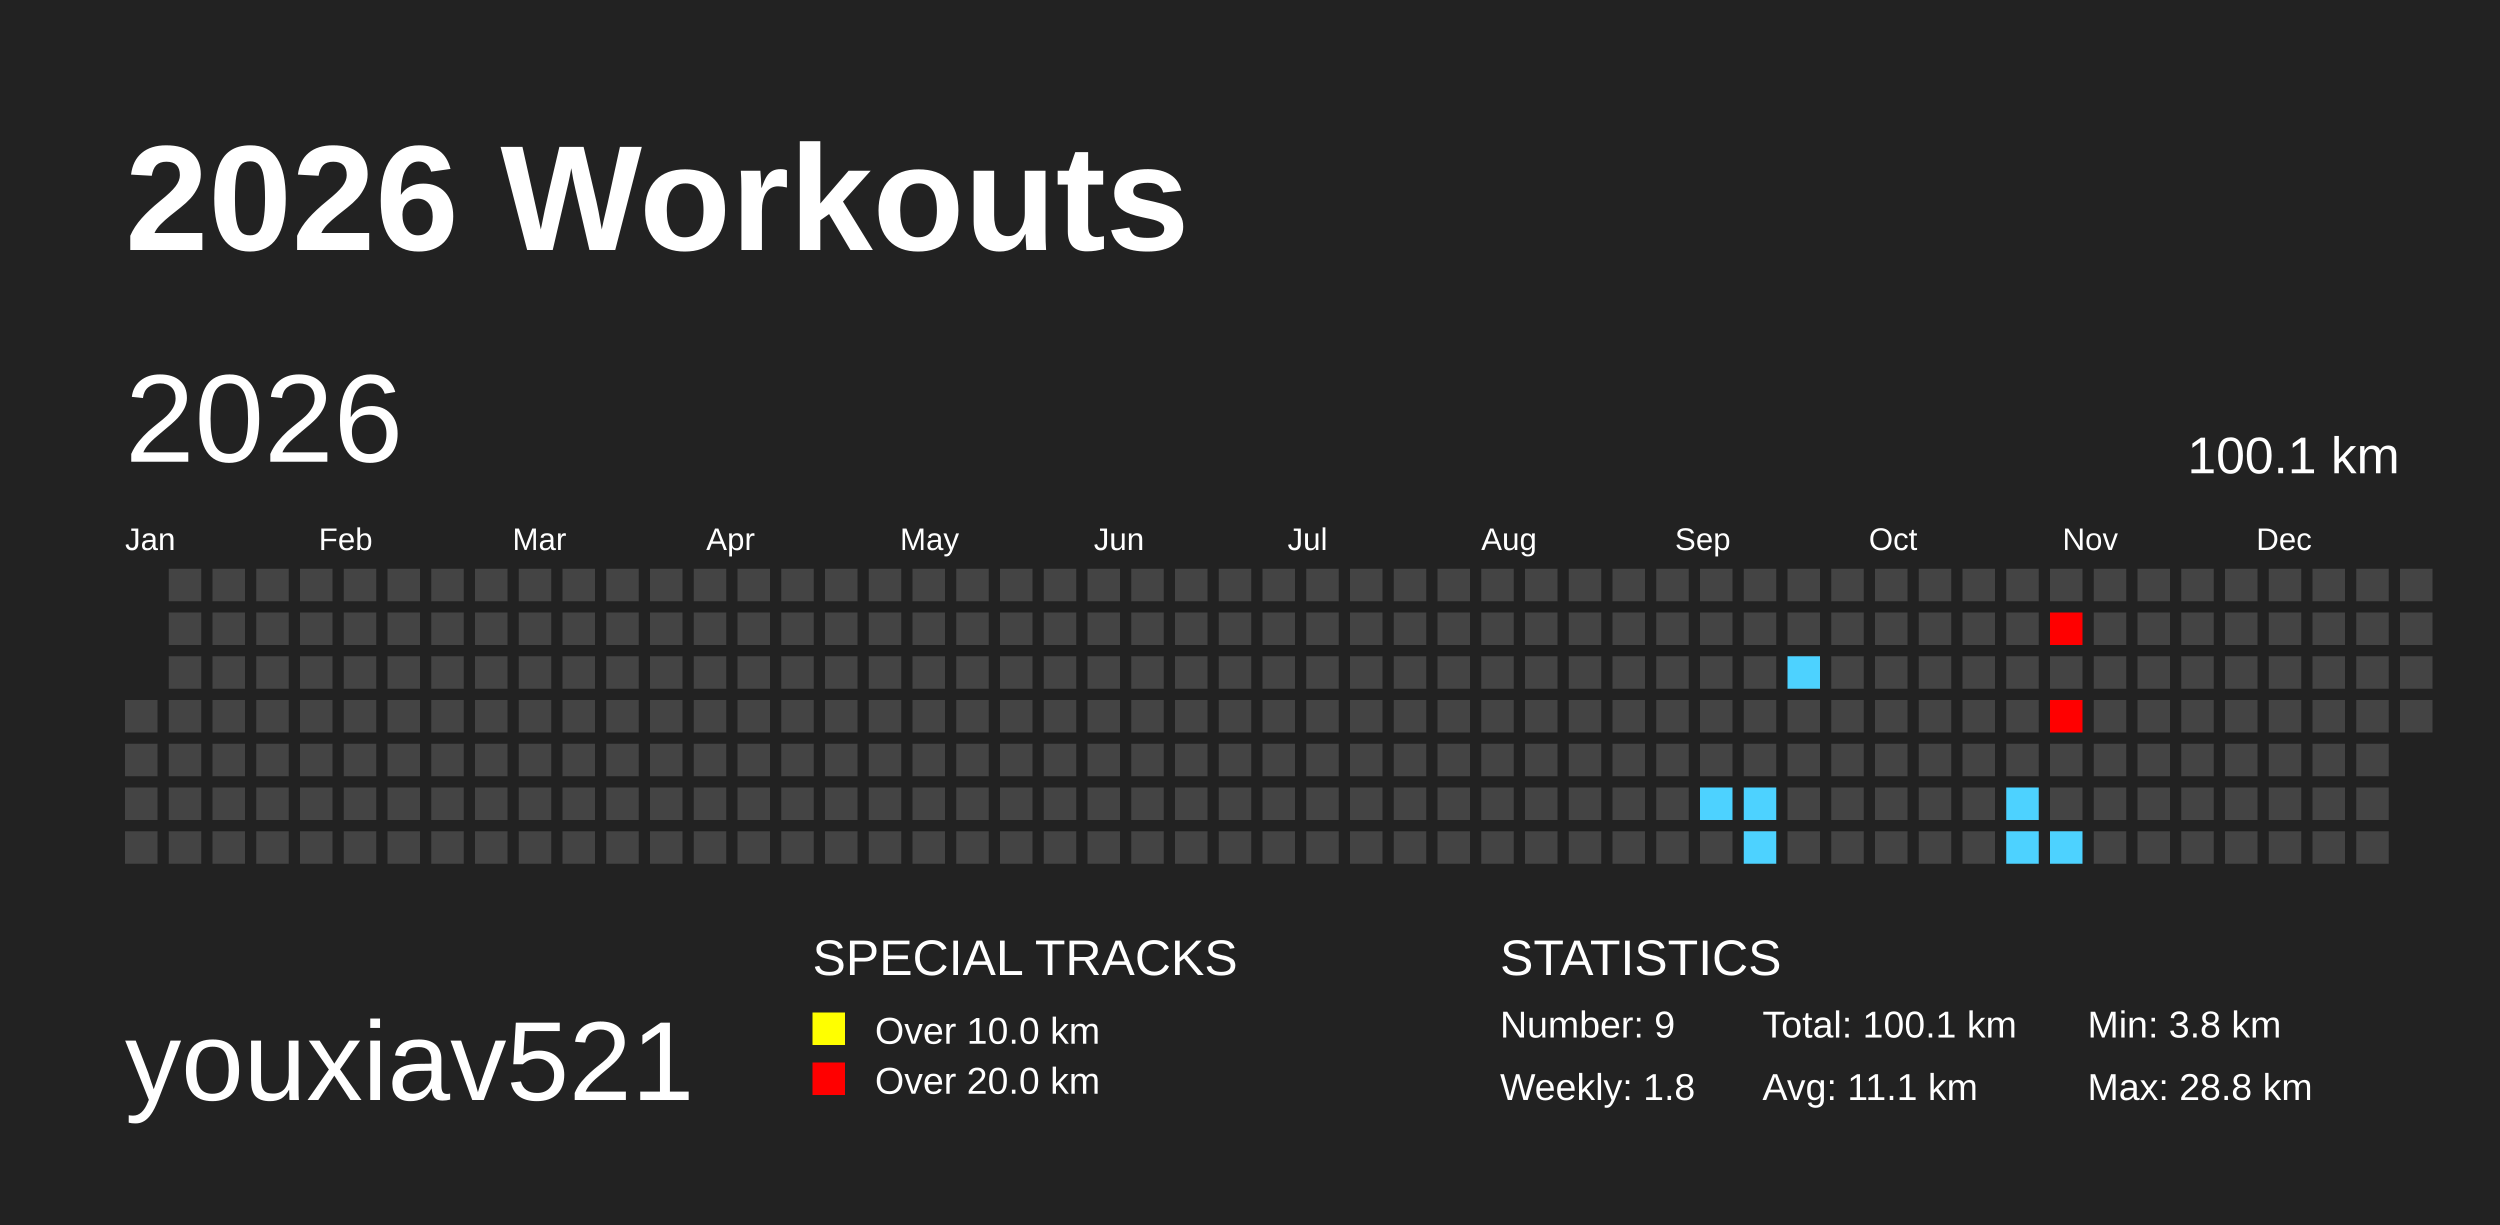
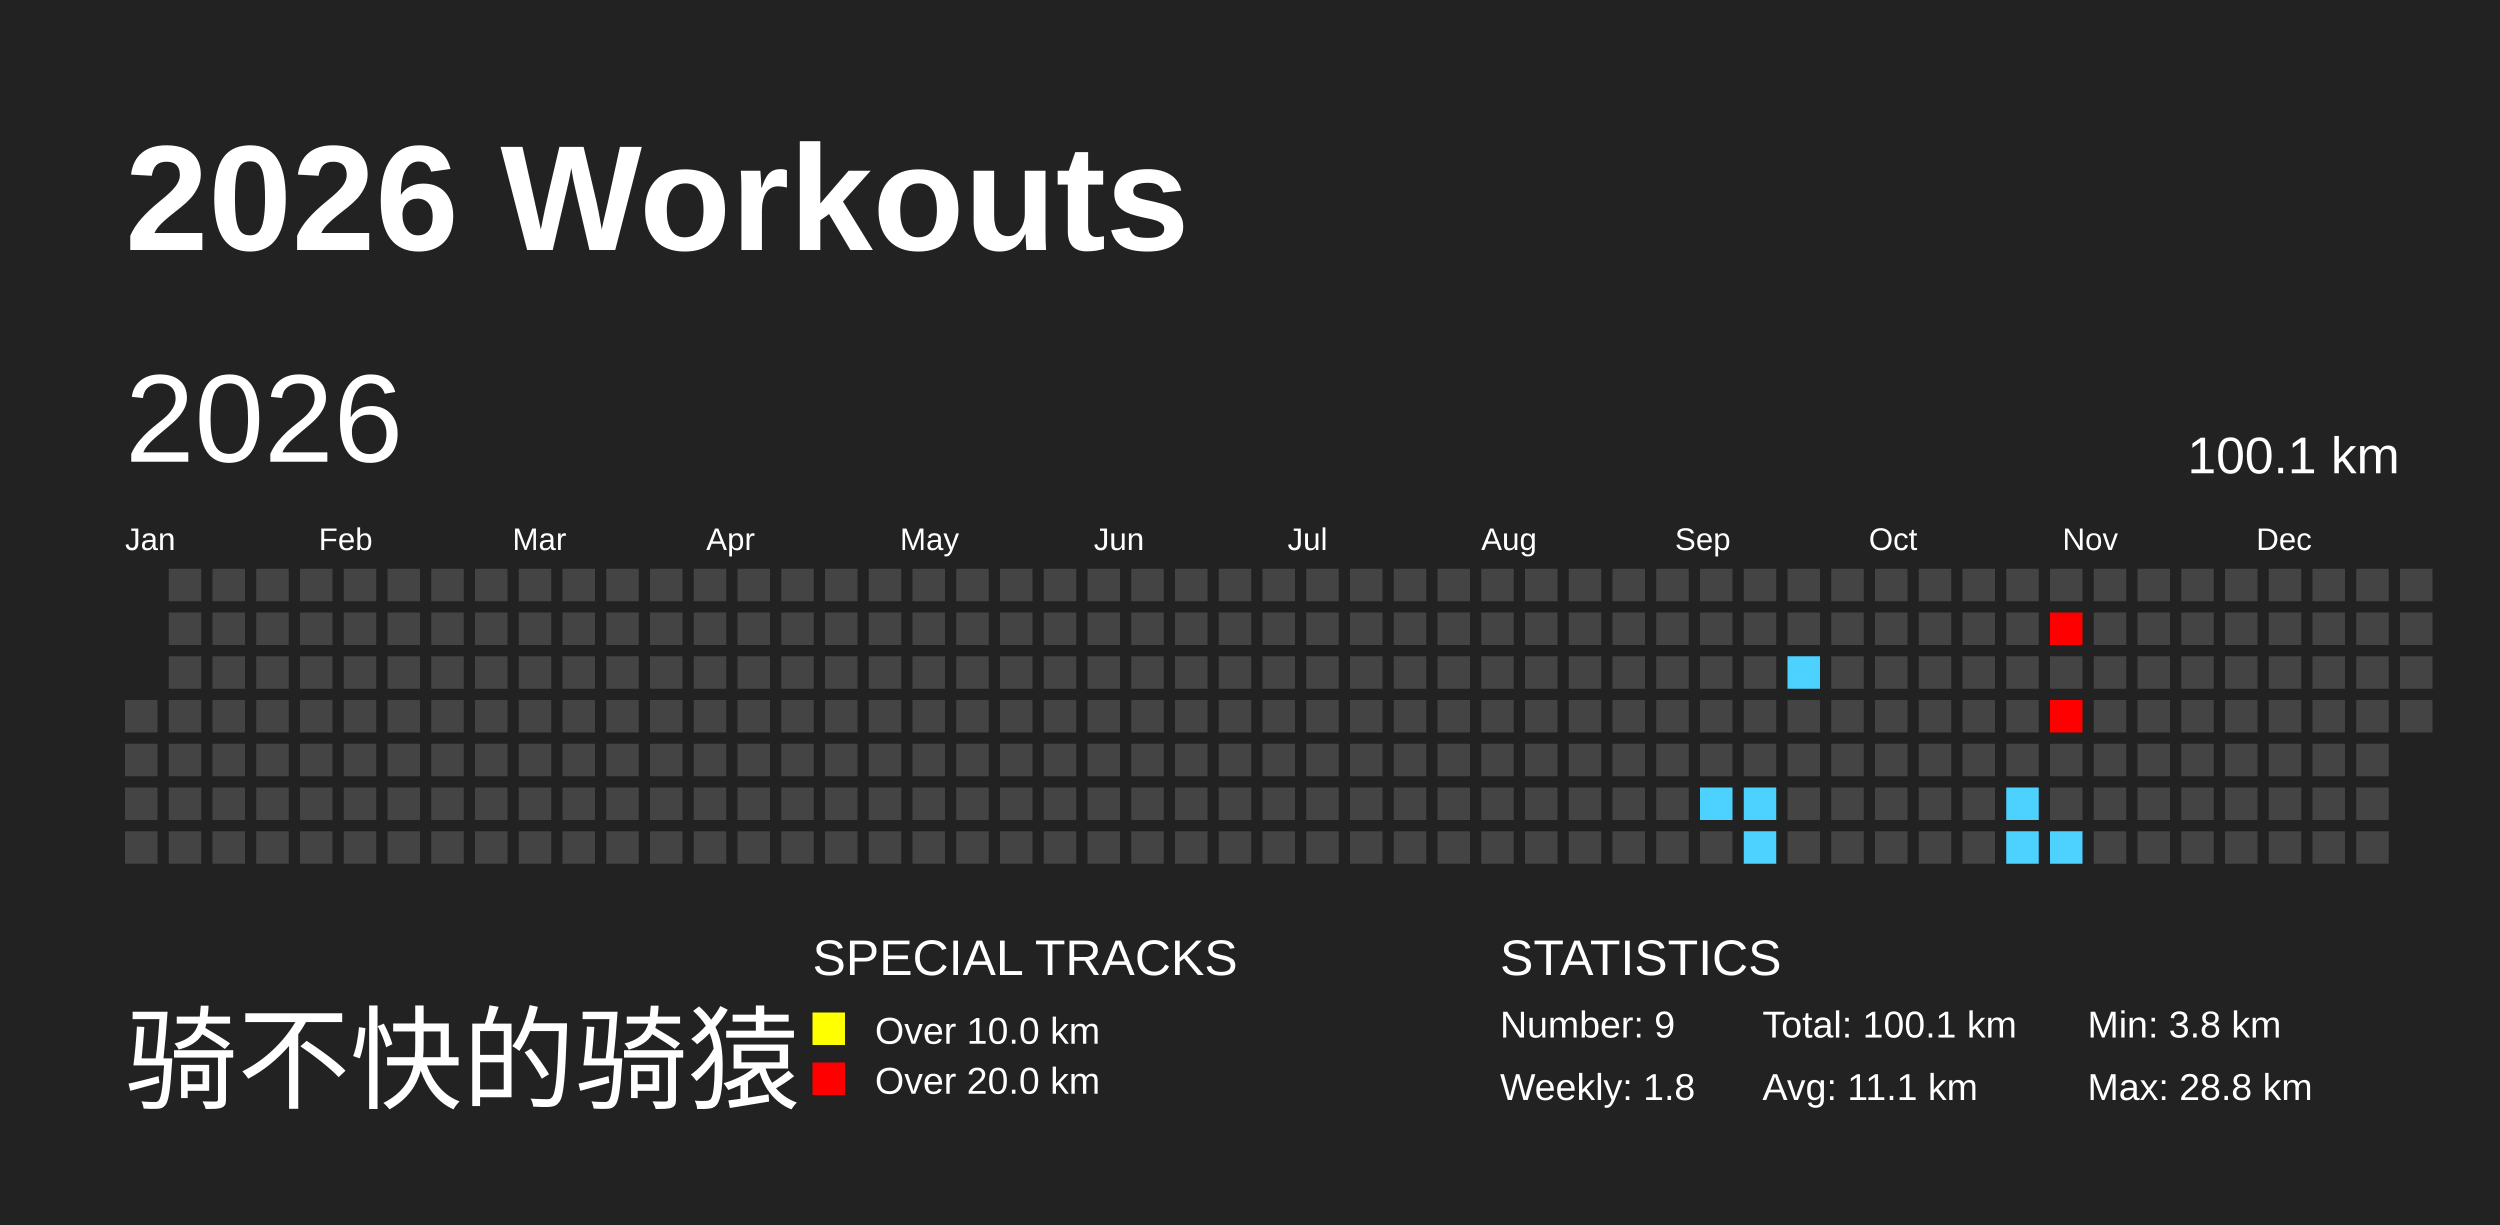
<svg xmlns="http://www.w3.org/2000/svg" baseProfile="full" height="98mm" version="1.1" viewBox="0,0,200,98" width="200mm">
  <defs>
    <pattern height="2" id="indoor-stripe" patternUnits="userSpaceOnUse" width="2">
      <line stroke="white" stroke-opacity="0.45" stroke-width="0.5" x1="0" x2="2" y1="2" y2="0" />
    </pattern>
  </defs>
  <rect fill="#222222" height="98" width="200" x="0" y="0" />
  <text fill="#FFFFFF" style="font-size:12px; font-family:Arial; font-weight:bold;" x="10" y="20">2026 Workouts</text>
-   <text fill="#FFFFFF" style="font-size:9px; font-family:Arial" x="10" y="88">youxiav521</text>
+   <text fill="#FFFFFF" style="font-size:9px; font-family:Arial" x="10" y="88">骑不快的骑猿</text>
  <text fill="#FFFFFF" style="font-size:4px; font-family:Arial" x="65" y="78">SPECIAL TRACKS</text>
  <rect fill="yellow" height="2.6" width="2.6" x="65" y="81" />
  <text fill="#FFFFFF" style="font-size:3px; font-family:Arial" x="70" y="83.5">Over 10.0 km</text>
  <rect fill="red" height="2.6" width="2.6" x="65" y="85" />
  <text fill="#FFFFFF" style="font-size:3px; font-family:Arial" x="70" y="87.5">Over 20.0 km</text>
  <text fill="#FFFFFF" style="font-size:4px; font-family:Arial" x="120" y="78">STATISTICS</text>
  <text fill="#FFFFFF" style="font-size:3px; font-family:Arial" x="120" y="83">Number: 9</text>
  <text fill="#FFFFFF" style="font-size:3px; font-family:Arial" x="120" y="88">Weekly: 1.8</text>
  <text fill="#FFFFFF" style="font-size:3px; font-family:Arial" x="141" y="83">Total: 100.1 km</text>
  <text fill="#FFFFFF" style="font-size:3px; font-family:Arial" x="141" y="88">Avg: 11.1 km</text>
  <text fill="#FFFFFF" style="font-size:3px; font-family:Arial" x="167" y="83">Min: 3.8 km</text>
  <text fill="#FFFFFF" style="font-size:3px; font-family:Arial" x="167" y="88">Max: 28.8 km</text>
  <text dominant-baseline="hanging" fill="#FFFFFF" style="font-size:10.0px; font-family:Arial;" x="10" y="30">2026</text>
  <text dominant-baseline="hanging" fill="#FFFFFF" style="font-size:4.125px; font-family:Arial;" x="175" y="35">100.1 km</text>
  <text fill="#FFFFFF" style="font-size:2.5px; font-family:Arial" x="10.0" y="44">Jan</text>
  <text fill="#FFFFFF" style="font-size:2.5px; font-family:Arial" x="25.5" y="44">Feb</text>
  <text fill="#FFFFFF" style="font-size:2.5px; font-family:Arial" x="41.0" y="44">Mar</text>
  <text fill="#FFFFFF" style="font-size:2.5px; font-family:Arial" x="56.5" y="44">Apr</text>
  <text fill="#FFFFFF" style="font-size:2.5px; font-family:Arial" x="72.0" y="44">May</text>
  <text fill="#FFFFFF" style="font-size:2.5px; font-family:Arial" x="87.5" y="44">Jun</text>
  <text fill="#FFFFFF" style="font-size:2.5px; font-family:Arial" x="103.0" y="44">Jul</text>
  <text fill="#FFFFFF" style="font-size:2.5px; font-family:Arial" x="118.5" y="44">Aug</text>
  <text fill="#FFFFFF" style="font-size:2.5px; font-family:Arial" x="134.0" y="44">Sep</text>
  <text fill="#FFFFFF" style="font-size:2.5px; font-family:Arial" x="149.5" y="44">Oct</text>
  <text fill="#FFFFFF" style="font-size:2.5px; font-family:Arial" x="165.0" y="44">Nov</text>
  <text fill="#FFFFFF" style="font-size:2.5px; font-family:Arial" x="180.5" y="44">Dec</text>
  <rect fill="#444444" height="2.6" width="2.6" x="10.0" y="56.0" />
  <rect fill="#444444" height="2.6" width="2.6" x="10.0" y="59.5" />
  <rect fill="#444444" height="2.6" width="2.6" x="10.0" y="63.0" />
  <rect fill="#444444" height="2.6" width="2.6" x="10.0" y="66.5" />
  <rect fill="#444444" height="2.6" width="2.6" x="13.5" y="45.5" />
  <rect fill="#444444" height="2.6" width="2.6" x="13.5" y="49.0" />
  <rect fill="#444444" height="2.6" width="2.6" x="13.5" y="52.5" />
  <rect fill="#444444" height="2.6" width="2.6" x="13.5" y="56.0" />
  <rect fill="#444444" height="2.6" width="2.6" x="13.5" y="59.5" />
  <rect fill="#444444" height="2.6" width="2.6" x="13.5" y="63.0" />
  <rect fill="#444444" height="2.6" width="2.6" x="13.5" y="66.5" />
  <rect fill="#444444" height="2.6" width="2.6" x="17.0" y="45.5" />
  <rect fill="#444444" height="2.6" width="2.6" x="17.0" y="49.0" />
  <rect fill="#444444" height="2.6" width="2.6" x="17.0" y="52.5" />
  <rect fill="#444444" height="2.6" width="2.6" x="17.0" y="56.0" />
  <rect fill="#444444" height="2.6" width="2.6" x="17.0" y="59.5" />
  <rect fill="#444444" height="2.6" width="2.6" x="17.0" y="63.0" />
  <rect fill="#444444" height="2.6" width="2.6" x="17.0" y="66.5" />
  <rect fill="#444444" height="2.6" width="2.6" x="20.5" y="45.5" />
  <rect fill="#444444" height="2.6" width="2.6" x="20.5" y="49.0" />
  <rect fill="#444444" height="2.6" width="2.6" x="20.5" y="52.5" />
  <rect fill="#444444" height="2.6" width="2.6" x="20.5" y="56.0" />
  <rect fill="#444444" height="2.6" width="2.6" x="20.5" y="59.5" />
  <rect fill="#444444" height="2.6" width="2.6" x="20.5" y="63.0" />
  <rect fill="#444444" height="2.6" width="2.6" x="20.5" y="66.5" />
  <rect fill="#444444" height="2.6" width="2.6" x="24.0" y="45.5" />
  <rect fill="#444444" height="2.6" width="2.6" x="24.0" y="49.0" />
  <rect fill="#444444" height="2.6" width="2.6" x="24.0" y="52.5" />
  <rect fill="#444444" height="2.6" width="2.6" x="24.0" y="56.0" />
  <rect fill="#444444" height="2.6" width="2.6" x="24.0" y="59.5" />
  <rect fill="#444444" height="2.6" width="2.6" x="24.0" y="63.0" />
  <rect fill="#444444" height="2.6" width="2.6" x="24.0" y="66.5" />
  <rect fill="#444444" height="2.6" width="2.6" x="27.5" y="45.5" />
  <rect fill="#444444" height="2.6" width="2.6" x="27.5" y="49.0" />
  <rect fill="#444444" height="2.6" width="2.6" x="27.5" y="52.5" />
  <rect fill="#444444" height="2.6" width="2.6" x="27.5" y="56.0" />
  <rect fill="#444444" height="2.6" width="2.6" x="27.5" y="59.5" />
  <rect fill="#444444" height="2.6" width="2.6" x="27.5" y="63.0" />
  <rect fill="#444444" height="2.6" width="2.6" x="27.5" y="66.5" />
  <rect fill="#444444" height="2.6" width="2.6" x="31.0" y="45.5" />
  <rect fill="#444444" height="2.6" width="2.6" x="31.0" y="49.0" />
  <rect fill="#444444" height="2.6" width="2.6" x="31.0" y="52.5" />
  <rect fill="#444444" height="2.6" width="2.6" x="31.0" y="56.0" />
  <rect fill="#444444" height="2.6" width="2.6" x="31.0" y="59.5" />
  <rect fill="#444444" height="2.6" width="2.6" x="31.0" y="63.0" />
  <rect fill="#444444" height="2.6" width="2.6" x="31.0" y="66.5" />
  <rect fill="#444444" height="2.6" width="2.6" x="34.5" y="45.5" />
  <rect fill="#444444" height="2.6" width="2.6" x="34.5" y="49.0" />
  <rect fill="#444444" height="2.6" width="2.6" x="34.5" y="52.5" />
  <rect fill="#444444" height="2.6" width="2.6" x="34.5" y="56.0" />
  <rect fill="#444444" height="2.6" width="2.6" x="34.5" y="59.5" />
  <rect fill="#444444" height="2.6" width="2.6" x="34.5" y="63.0" />
  <rect fill="#444444" height="2.6" width="2.6" x="34.5" y="66.5" />
  <rect fill="#444444" height="2.6" width="2.6" x="38.0" y="45.5" />
  <rect fill="#444444" height="2.6" width="2.6" x="38.0" y="49.0" />
  <rect fill="#444444" height="2.6" width="2.6" x="38.0" y="52.5" />
  <rect fill="#444444" height="2.6" width="2.6" x="38.0" y="56.0" />
  <rect fill="#444444" height="2.6" width="2.6" x="38.0" y="59.5" />
  <rect fill="#444444" height="2.6" width="2.6" x="38.0" y="63.0" />
  <rect fill="#444444" height="2.6" width="2.6" x="38.0" y="66.5" />
  <rect fill="#444444" height="2.6" width="2.6" x="41.5" y="45.5" />
  <rect fill="#444444" height="2.6" width="2.6" x="41.5" y="49.0" />
  <rect fill="#444444" height="2.6" width="2.6" x="41.5" y="52.5" />
  <rect fill="#444444" height="2.6" width="2.6" x="41.5" y="56.0" />
  <rect fill="#444444" height="2.6" width="2.6" x="41.5" y="59.5" />
  <rect fill="#444444" height="2.6" width="2.6" x="41.5" y="63.0" />
  <rect fill="#444444" height="2.6" width="2.6" x="41.5" y="66.5" />
  <rect fill="#444444" height="2.6" width="2.6" x="45.0" y="45.5" />
  <rect fill="#444444" height="2.6" width="2.6" x="45.0" y="49.0" />
  <rect fill="#444444" height="2.6" width="2.6" x="45.0" y="52.5" />
  <rect fill="#444444" height="2.6" width="2.6" x="45.0" y="56.0" />
  <rect fill="#444444" height="2.6" width="2.6" x="45.0" y="59.5" />
  <rect fill="#444444" height="2.6" width="2.6" x="45.0" y="63.0" />
  <rect fill="#444444" height="2.6" width="2.6" x="45.0" y="66.5" />
  <rect fill="#444444" height="2.6" width="2.6" x="48.5" y="45.5" />
  <rect fill="#444444" height="2.6" width="2.6" x="48.5" y="49.0" />
  <rect fill="#444444" height="2.6" width="2.6" x="48.5" y="52.5" />
  <rect fill="#444444" height="2.6" width="2.6" x="48.5" y="56.0" />
  <rect fill="#444444" height="2.6" width="2.6" x="48.5" y="59.5" />
  <rect fill="#444444" height="2.6" width="2.6" x="48.5" y="63.0" />
  <rect fill="#444444" height="2.6" width="2.6" x="48.5" y="66.5" />
  <rect fill="#444444" height="2.6" width="2.6" x="52.0" y="45.5" />
  <rect fill="#444444" height="2.6" width="2.6" x="52.0" y="49.0" />
  <rect fill="#444444" height="2.6" width="2.6" x="52.0" y="52.5" />
  <rect fill="#444444" height="2.6" width="2.6" x="52.0" y="56.0" />
  <rect fill="#444444" height="2.6" width="2.6" x="52.0" y="59.5" />
  <rect fill="#444444" height="2.6" width="2.6" x="52.0" y="63.0" />
  <rect fill="#444444" height="2.6" width="2.6" x="52.0" y="66.5" />
  <rect fill="#444444" height="2.6" width="2.6" x="55.5" y="45.5" />
  <rect fill="#444444" height="2.6" width="2.6" x="55.5" y="49.0" />
  <rect fill="#444444" height="2.6" width="2.6" x="55.5" y="52.5" />
  <rect fill="#444444" height="2.6" width="2.6" x="55.5" y="56.0" />
  <rect fill="#444444" height="2.6" width="2.6" x="55.5" y="59.5" />
  <rect fill="#444444" height="2.6" width="2.6" x="55.5" y="63.0" />
  <rect fill="#444444" height="2.6" width="2.6" x="55.5" y="66.5" />
  <rect fill="#444444" height="2.6" width="2.6" x="59.0" y="45.5" />
  <rect fill="#444444" height="2.6" width="2.6" x="59.0" y="49.0" />
  <rect fill="#444444" height="2.6" width="2.6" x="59.0" y="52.5" />
  <rect fill="#444444" height="2.6" width="2.6" x="59.0" y="56.0" />
  <rect fill="#444444" height="2.6" width="2.6" x="59.0" y="59.5" />
  <rect fill="#444444" height="2.6" width="2.6" x="59.0" y="63.0" />
  <rect fill="#444444" height="2.6" width="2.6" x="59.0" y="66.5" />
  <rect fill="#444444" height="2.6" width="2.6" x="62.5" y="45.5" />
  <rect fill="#444444" height="2.6" width="2.6" x="62.5" y="49.0" />
  <rect fill="#444444" height="2.6" width="2.6" x="62.5" y="52.5" />
  <rect fill="#444444" height="2.6" width="2.6" x="62.5" y="56.0" />
  <rect fill="#444444" height="2.6" width="2.6" x="62.5" y="59.5" />
  <rect fill="#444444" height="2.6" width="2.6" x="62.5" y="63.0" />
  <rect fill="#444444" height="2.6" width="2.6" x="62.5" y="66.5" />
  <rect fill="#444444" height="2.6" width="2.6" x="66.0" y="45.5" />
  <rect fill="#444444" height="2.6" width="2.6" x="66.0" y="49.0" />
  <rect fill="#444444" height="2.6" width="2.6" x="66.0" y="52.5" />
  <rect fill="#444444" height="2.6" width="2.6" x="66.0" y="56.0" />
  <rect fill="#444444" height="2.6" width="2.6" x="66.0" y="59.5" />
  <rect fill="#444444" height="2.6" width="2.6" x="66.0" y="63.0" />
  <rect fill="#444444" height="2.6" width="2.6" x="66.0" y="66.5" />
  <rect fill="#444444" height="2.6" width="2.6" x="69.5" y="45.5" />
  <rect fill="#444444" height="2.6" width="2.6" x="69.5" y="49.0" />
  <rect fill="#444444" height="2.6" width="2.6" x="69.5" y="52.5" />
  <rect fill="#444444" height="2.6" width="2.6" x="69.5" y="56.0" />
  <rect fill="#444444" height="2.6" width="2.6" x="69.5" y="59.5" />
  <rect fill="#444444" height="2.6" width="2.6" x="69.5" y="63.0" />
  <rect fill="#444444" height="2.6" width="2.6" x="69.5" y="66.5" />
  <rect fill="#444444" height="2.6" width="2.6" x="73.0" y="45.5" />
  <rect fill="#444444" height="2.6" width="2.6" x="73.0" y="49.0" />
  <rect fill="#444444" height="2.6" width="2.6" x="73.0" y="52.5" />
  <rect fill="#444444" height="2.6" width="2.6" x="73.0" y="56.0" />
  <rect fill="#444444" height="2.6" width="2.6" x="73.0" y="59.5" />
  <rect fill="#444444" height="2.6" width="2.6" x="73.0" y="63.0" />
  <rect fill="#444444" height="2.6" width="2.6" x="73.0" y="66.5" />
  <rect fill="#444444" height="2.6" width="2.6" x="76.5" y="45.5" />
  <rect fill="#444444" height="2.6" width="2.6" x="76.5" y="49.0" />
  <rect fill="#444444" height="2.6" width="2.6" x="76.5" y="52.5" />
  <rect fill="#444444" height="2.6" width="2.6" x="76.5" y="56.0" />
  <rect fill="#444444" height="2.6" width="2.6" x="76.5" y="59.5" />
  <rect fill="#444444" height="2.6" width="2.6" x="76.5" y="63.0" />
  <rect fill="#444444" height="2.6" width="2.6" x="76.5" y="66.5" />
  <rect fill="#444444" height="2.6" width="2.6" x="80.0" y="45.5" />
  <rect fill="#444444" height="2.6" width="2.6" x="80.0" y="49.0" />
  <rect fill="#444444" height="2.6" width="2.6" x="80.0" y="52.5" />
  <rect fill="#444444" height="2.6" width="2.6" x="80.0" y="56.0" />
  <rect fill="#444444" height="2.6" width="2.6" x="80.0" y="59.5" />
  <rect fill="#444444" height="2.6" width="2.6" x="80.0" y="63.0" />
  <rect fill="#444444" height="2.6" width="2.6" x="80.0" y="66.5" />
  <rect fill="#444444" height="2.6" width="2.6" x="83.5" y="45.5" />
  <rect fill="#444444" height="2.6" width="2.6" x="83.5" y="49.0" />
  <rect fill="#444444" height="2.6" width="2.6" x="83.5" y="52.5" />
  <rect fill="#444444" height="2.6" width="2.6" x="83.5" y="56.0" />
  <rect fill="#444444" height="2.6" width="2.6" x="83.5" y="59.5" />
  <rect fill="#444444" height="2.6" width="2.6" x="83.5" y="63.0" />
  <rect fill="#444444" height="2.6" width="2.6" x="83.5" y="66.5" />
  <rect fill="#444444" height="2.6" width="2.6" x="87.0" y="45.5" />
  <rect fill="#444444" height="2.6" width="2.6" x="87.0" y="49.0" />
  <rect fill="#444444" height="2.6" width="2.6" x="87.0" y="52.5" />
  <rect fill="#444444" height="2.6" width="2.6" x="87.0" y="56.0" />
  <rect fill="#444444" height="2.6" width="2.6" x="87.0" y="59.5" />
  <rect fill="#444444" height="2.6" width="2.6" x="87.0" y="63.0" />
  <rect fill="#444444" height="2.6" width="2.6" x="87.0" y="66.5" />
  <rect fill="#444444" height="2.6" width="2.6" x="90.5" y="45.5" />
  <rect fill="#444444" height="2.6" width="2.6" x="90.5" y="49.0" />
  <rect fill="#444444" height="2.6" width="2.6" x="90.5" y="52.5" />
  <rect fill="#444444" height="2.6" width="2.6" x="90.5" y="56.0" />
  <rect fill="#444444" height="2.6" width="2.6" x="90.5" y="59.5" />
  <rect fill="#444444" height="2.6" width="2.6" x="90.5" y="63.0" />
  <rect fill="#444444" height="2.6" width="2.6" x="90.5" y="66.5" />
  <rect fill="#444444" height="2.6" width="2.6" x="94.0" y="45.5" />
  <rect fill="#444444" height="2.6" width="2.6" x="94.0" y="49.0" />
  <rect fill="#444444" height="2.6" width="2.6" x="94.0" y="52.5" />
  <rect fill="#444444" height="2.6" width="2.6" x="94.0" y="56.0" />
  <rect fill="#444444" height="2.6" width="2.6" x="94.0" y="59.5" />
  <rect fill="#444444" height="2.6" width="2.6" x="94.0" y="63.0" />
  <rect fill="#444444" height="2.6" width="2.6" x="94.0" y="66.5" />
  <rect fill="#444444" height="2.6" width="2.6" x="97.5" y="45.5" />
  <rect fill="#444444" height="2.6" width="2.6" x="97.5" y="49.0" />
  <rect fill="#444444" height="2.6" width="2.6" x="97.5" y="52.5" />
  <rect fill="#444444" height="2.6" width="2.6" x="97.5" y="56.0" />
  <rect fill="#444444" height="2.6" width="2.6" x="97.5" y="59.5" />
  <rect fill="#444444" height="2.6" width="2.6" x="97.5" y="63.0" />
  <rect fill="#444444" height="2.6" width="2.6" x="97.5" y="66.5" />
  <rect fill="#444444" height="2.6" width="2.6" x="101.0" y="45.5" />
  <rect fill="#444444" height="2.6" width="2.6" x="101.0" y="49.0" />
  <rect fill="#444444" height="2.6" width="2.6" x="101.0" y="52.5" />
  <rect fill="#444444" height="2.6" width="2.6" x="101.0" y="56.0" />
  <rect fill="#444444" height="2.6" width="2.6" x="101.0" y="59.5" />
  <rect fill="#444444" height="2.6" width="2.6" x="101.0" y="63.0" />
  <rect fill="#444444" height="2.6" width="2.6" x="101.0" y="66.5" />
  <rect fill="#444444" height="2.6" width="2.6" x="104.5" y="45.5" />
  <rect fill="#444444" height="2.6" width="2.6" x="104.5" y="49.0" />
  <rect fill="#444444" height="2.6" width="2.6" x="104.5" y="52.5" />
  <rect fill="#444444" height="2.6" width="2.6" x="104.5" y="56.0" />
  <rect fill="#444444" height="2.6" width="2.6" x="104.5" y="59.5" />
  <rect fill="#444444" height="2.6" width="2.6" x="104.5" y="63.0" />
  <rect fill="#444444" height="2.6" width="2.6" x="104.5" y="66.5" />
  <rect fill="#444444" height="2.6" width="2.6" x="108.0" y="45.5" />
  <rect fill="#444444" height="2.6" width="2.6" x="108.0" y="49.0" />
  <rect fill="#444444" height="2.6" width="2.6" x="108.0" y="52.5" />
  <rect fill="#444444" height="2.6" width="2.6" x="108.0" y="56.0" />
  <rect fill="#444444" height="2.6" width="2.6" x="108.0" y="59.5" />
  <rect fill="#444444" height="2.6" width="2.6" x="108.0" y="63.0" />
  <rect fill="#444444" height="2.6" width="2.6" x="108.0" y="66.5" />
  <rect fill="#444444" height="2.6" width="2.6" x="111.5" y="45.5" />
  <rect fill="#444444" height="2.6" width="2.6" x="111.5" y="49.0" />
  <rect fill="#444444" height="2.6" width="2.6" x="111.5" y="52.5" />
  <rect fill="#444444" height="2.6" width="2.6" x="111.5" y="56.0" />
  <rect fill="#444444" height="2.6" width="2.6" x="111.5" y="59.5" />
  <rect fill="#444444" height="2.6" width="2.6" x="111.5" y="63.0" />
  <rect fill="#444444" height="2.6" width="2.6" x="111.5" y="66.5" />
  <rect fill="#444444" height="2.6" width="2.6" x="115.0" y="45.5" />
  <rect fill="#444444" height="2.6" width="2.6" x="115.0" y="49.0" />
  <rect fill="#444444" height="2.6" width="2.6" x="115.0" y="52.5" />
  <rect fill="#444444" height="2.6" width="2.6" x="115.0" y="56.0" />
  <rect fill="#444444" height="2.6" width="2.6" x="115.0" y="59.5" />
  <rect fill="#444444" height="2.6" width="2.6" x="115.0" y="63.0" />
  <rect fill="#444444" height="2.6" width="2.6" x="115.0" y="66.5" />
  <rect fill="#444444" height="2.6" width="2.6" x="118.5" y="45.5" />
  <rect fill="#444444" height="2.6" width="2.6" x="118.5" y="49.0" />
  <rect fill="#444444" height="2.6" width="2.6" x="118.5" y="52.5" />
  <rect fill="#444444" height="2.6" width="2.6" x="118.5" y="56.0" />
  <rect fill="#444444" height="2.6" width="2.6" x="118.5" y="59.5" />
  <rect fill="#444444" height="2.6" width="2.6" x="118.5" y="63.0" />
  <rect fill="#444444" height="2.6" width="2.6" x="118.5" y="66.5" />
  <rect fill="#444444" height="2.6" width="2.6" x="122.0" y="45.5" />
  <rect fill="#444444" height="2.6" width="2.6" x="122.0" y="49.0" />
  <rect fill="#444444" height="2.6" width="2.6" x="122.0" y="52.5" />
  <rect fill="#444444" height="2.6" width="2.6" x="122.0" y="56.0" />
  <rect fill="#444444" height="2.6" width="2.6" x="122.0" y="59.5" />
  <rect fill="#444444" height="2.6" width="2.6" x="122.0" y="63.0" />
  <rect fill="#444444" height="2.6" width="2.6" x="122.0" y="66.5" />
  <rect fill="#444444" height="2.6" width="2.6" x="125.5" y="45.5" />
  <rect fill="#444444" height="2.6" width="2.6" x="125.5" y="49.0" />
  <rect fill="#444444" height="2.6" width="2.6" x="125.5" y="52.5" />
  <rect fill="#444444" height="2.6" width="2.6" x="125.5" y="56.0" />
  <rect fill="#444444" height="2.6" width="2.6" x="125.5" y="59.5" />
  <rect fill="#444444" height="2.6" width="2.6" x="125.5" y="63.0" />
  <rect fill="#444444" height="2.6" width="2.6" x="125.5" y="66.5" />
  <rect fill="#444444" height="2.6" width="2.6" x="129.0" y="45.5" />
  <rect fill="#444444" height="2.6" width="2.6" x="129.0" y="49.0" />
  <rect fill="#444444" height="2.6" width="2.6" x="129.0" y="52.5" />
  <rect fill="#444444" height="2.6" width="2.6" x="129.0" y="56.0" />
  <rect fill="#444444" height="2.6" width="2.6" x="129.0" y="59.5" />
  <rect fill="#444444" height="2.6" width="2.6" x="129.0" y="63.0" />
  <rect fill="#444444" height="2.6" width="2.6" x="129.0" y="66.5" />
  <rect fill="#444444" height="2.6" width="2.6" x="132.5" y="45.5" />
  <rect fill="#444444" height="2.6" width="2.6" x="132.5" y="49.0" />
  <rect fill="#444444" height="2.6" width="2.6" x="132.5" y="52.5" />
  <rect fill="#444444" height="2.6" width="2.6" x="132.5" y="56.0" />
  <rect fill="#444444" height="2.6" width="2.6" x="132.5" y="59.5" />
  <rect fill="#444444" height="2.6" width="2.6" x="132.5" y="63.0" />
  <rect fill="#444444" height="2.6" width="2.6" x="132.5" y="66.5" />
  <rect fill="#444444" height="2.6" width="2.6" x="136.0" y="45.5" />
  <rect fill="#444444" height="2.6" width="2.6" x="136.0" y="49.0" />
  <rect fill="#444444" height="2.6" width="2.6" x="136.0" y="52.5" />
  <rect fill="#444444" height="2.6" width="2.6" x="136.0" y="56.0" />
  <rect fill="#444444" height="2.6" width="2.6" x="136.0" y="59.5" />
  <rect fill="#4dd2ff" height="2.6" width="2.6" x="136.0" y="63.0" />
  <rect fill="#444444" height="2.6" width="2.6" x="136.0" y="66.5" />
  <rect fill="#444444" height="2.6" width="2.6" x="139.5" y="45.5" />
  <rect fill="#444444" height="2.6" width="2.6" x="139.5" y="49.0" />
  <rect fill="#444444" height="2.6" width="2.6" x="139.5" y="52.5" />
  <rect fill="#444444" height="2.6" width="2.6" x="139.5" y="56.0" />
  <rect fill="#444444" height="2.6" width="2.6" x="139.5" y="59.5" />
  <rect fill="#4dd2ff" height="2.6" width="2.6" x="139.5" y="63.0" />
  <rect fill="#4dd2ff" height="2.6" width="2.6" x="139.5" y="66.5" />
  <rect fill="#444444" height="2.6" width="2.6" x="143.0" y="45.5" />
  <rect fill="#444444" height="2.6" width="2.6" x="143.0" y="49.0" />
  <rect fill="#4dd2ff" height="2.6" width="2.6" x="143.0" y="52.5" />
  <rect fill="#444444" height="2.6" width="2.6" x="143.0" y="56.0" />
  <rect fill="#444444" height="2.6" width="2.6" x="143.0" y="59.5" />
  <rect fill="#444444" height="2.6" width="2.6" x="143.0" y="63.0" />
  <rect fill="#444444" height="2.6" width="2.6" x="143.0" y="66.5" />
  <rect fill="#444444" height="2.6" width="2.6" x="146.5" y="45.5" />
  <rect fill="#444444" height="2.6" width="2.6" x="146.5" y="49.0" />
  <rect fill="#444444" height="2.6" width="2.6" x="146.5" y="52.5" />
  <rect fill="#444444" height="2.6" width="2.6" x="146.5" y="56.0" />
  <rect fill="#444444" height="2.6" width="2.6" x="146.5" y="59.5" />
  <rect fill="#444444" height="2.6" width="2.6" x="146.5" y="63.0" />
  <rect fill="#444444" height="2.6" width="2.6" x="146.5" y="66.5" />
  <rect fill="#444444" height="2.6" width="2.6" x="150.0" y="45.5" />
  <rect fill="#444444" height="2.6" width="2.6" x="150.0" y="49.0" />
  <rect fill="#444444" height="2.6" width="2.6" x="150.0" y="52.5" />
  <rect fill="#444444" height="2.6" width="2.6" x="150.0" y="56.0" />
  <rect fill="#444444" height="2.6" width="2.6" x="150.0" y="59.5" />
  <rect fill="#444444" height="2.6" width="2.6" x="150.0" y="63.0" />
  <rect fill="#444444" height="2.6" width="2.6" x="150.0" y="66.5" />
  <rect fill="#444444" height="2.6" width="2.6" x="153.5" y="45.5" />
  <rect fill="#444444" height="2.6" width="2.6" x="153.5" y="49.0" />
  <rect fill="#444444" height="2.6" width="2.6" x="153.5" y="52.5" />
  <rect fill="#444444" height="2.6" width="2.6" x="153.5" y="56.0" />
  <rect fill="#444444" height="2.6" width="2.6" x="153.5" y="59.5" />
  <rect fill="#444444" height="2.6" width="2.6" x="153.5" y="63.0" />
  <rect fill="#444444" height="2.6" width="2.6" x="153.5" y="66.5" />
  <rect fill="#444444" height="2.6" width="2.6" x="157.0" y="45.5" />
  <rect fill="#444444" height="2.6" width="2.6" x="157.0" y="49.0" />
  <rect fill="#444444" height="2.6" width="2.6" x="157.0" y="52.5" />
  <rect fill="#444444" height="2.6" width="2.6" x="157.0" y="56.0" />
  <rect fill="#444444" height="2.6" width="2.6" x="157.0" y="59.5" />
  <rect fill="#444444" height="2.6" width="2.6" x="157.0" y="63.0" />
  <rect fill="#444444" height="2.6" width="2.6" x="157.0" y="66.5" />
  <rect fill="#444444" height="2.6" width="2.6" x="160.5" y="45.5" />
  <rect fill="#444444" height="2.6" width="2.6" x="160.5" y="49.0" />
  <rect fill="#444444" height="2.6" width="2.6" x="160.5" y="52.5" />
  <rect fill="#444444" height="2.6" width="2.6" x="160.5" y="56.0" />
  <rect fill="#444444" height="2.6" width="2.6" x="160.5" y="59.5" />
  <rect fill="#4dd2ff" height="2.6" width="2.6" x="160.5" y="63.0" />
  <rect fill="#4dd2ff" height="2.6" width="2.6" x="160.5" y="66.5" />
  <rect fill="#444444" height="2.6" width="2.6" x="164.0" y="45.5" />
  <rect fill="red" height="2.6" width="2.6" x="164.0" y="49.0" />
  <rect fill="#444444" height="2.6" width="2.6" x="164.0" y="52.5" />
  <rect fill="red" height="2.6" width="2.6" x="164.0" y="56.0" />
  <rect fill="#444444" height="2.6" width="2.6" x="164.0" y="59.5" />
  <rect fill="#444444" height="2.6" width="2.6" x="164.0" y="63.0" />
  <rect fill="#4dd2ff" height="2.6" width="2.6" x="164.0" y="66.5" />
  <rect fill="#444444" height="2.6" width="2.6" x="167.5" y="45.5" />
  <rect fill="#444444" height="2.6" width="2.6" x="167.5" y="49.0" />
  <rect fill="#444444" height="2.6" width="2.6" x="167.5" y="52.5" />
  <rect fill="#444444" height="2.6" width="2.6" x="167.5" y="56.0" />
  <rect fill="#444444" height="2.6" width="2.6" x="167.5" y="59.5" />
  <rect fill="#444444" height="2.6" width="2.6" x="167.5" y="63.0" />
  <rect fill="#444444" height="2.6" width="2.6" x="167.5" y="66.5" />
  <rect fill="#444444" height="2.6" width="2.6" x="171.0" y="45.5" />
  <rect fill="#444444" height="2.6" width="2.6" x="171.0" y="49.0" />
  <rect fill="#444444" height="2.6" width="2.6" x="171.0" y="52.5" />
  <rect fill="#444444" height="2.6" width="2.6" x="171.0" y="56.0" />
  <rect fill="#444444" height="2.6" width="2.6" x="171.0" y="59.5" />
  <rect fill="#444444" height="2.6" width="2.6" x="171.0" y="63.0" />
  <rect fill="#444444" height="2.6" width="2.6" x="171.0" y="66.5" />
  <rect fill="#444444" height="2.6" width="2.6" x="174.5" y="45.5" />
  <rect fill="#444444" height="2.6" width="2.6" x="174.5" y="49.0" />
  <rect fill="#444444" height="2.6" width="2.6" x="174.5" y="52.5" />
  <rect fill="#444444" height="2.6" width="2.6" x="174.5" y="56.0" />
  <rect fill="#444444" height="2.6" width="2.6" x="174.5" y="59.5" />
  <rect fill="#444444" height="2.6" width="2.6" x="174.5" y="63.0" />
  <rect fill="#444444" height="2.6" width="2.6" x="174.5" y="66.5" />
  <rect fill="#444444" height="2.6" width="2.6" x="178.0" y="45.5" />
  <rect fill="#444444" height="2.6" width="2.6" x="178.0" y="49.0" />
  <rect fill="#444444" height="2.6" width="2.6" x="178.0" y="52.5" />
  <rect fill="#444444" height="2.6" width="2.6" x="178.0" y="56.0" />
  <rect fill="#444444" height="2.6" width="2.6" x="178.0" y="59.5" />
  <rect fill="#444444" height="2.6" width="2.6" x="178.0" y="63.0" />
  <rect fill="#444444" height="2.6" width="2.6" x="178.0" y="66.5" />
  <rect fill="#444444" height="2.6" width="2.6" x="181.5" y="45.5" />
  <rect fill="#444444" height="2.6" width="2.6" x="181.5" y="49.0" />
  <rect fill="#444444" height="2.6" width="2.6" x="181.5" y="52.5" />
  <rect fill="#444444" height="2.6" width="2.6" x="181.5" y="56.0" />
  <rect fill="#444444" height="2.6" width="2.6" x="181.5" y="59.5" />
  <rect fill="#444444" height="2.6" width="2.6" x="181.5" y="63.0" />
  <rect fill="#444444" height="2.6" width="2.6" x="181.5" y="66.5" />
  <rect fill="#444444" height="2.6" width="2.6" x="185.0" y="45.5" />
  <rect fill="#444444" height="2.6" width="2.6" x="185.0" y="49.0" />
  <rect fill="#444444" height="2.6" width="2.6" x="185.0" y="52.5" />
  <rect fill="#444444" height="2.6" width="2.6" x="185.0" y="56.0" />
  <rect fill="#444444" height="2.6" width="2.6" x="185.0" y="59.5" />
  <rect fill="#444444" height="2.6" width="2.6" x="185.0" y="63.0" />
  <rect fill="#444444" height="2.6" width="2.6" x="185.0" y="66.5" />
  <rect fill="#444444" height="2.6" width="2.6" x="188.5" y="45.5" />
  <rect fill="#444444" height="2.6" width="2.6" x="188.5" y="49.0" />
  <rect fill="#444444" height="2.6" width="2.6" x="188.5" y="52.5" />
  <rect fill="#444444" height="2.6" width="2.6" x="188.5" y="56.0" />
  <rect fill="#444444" height="2.6" width="2.6" x="188.5" y="59.5" />
  <rect fill="#444444" height="2.6" width="2.6" x="188.5" y="63.0" />
  <rect fill="#444444" height="2.6" width="2.6" x="188.5" y="66.5" />
  <rect fill="#444444" height="2.6" width="2.6" x="192.0" y="45.5" />
  <rect fill="#444444" height="2.6" width="2.6" x="192.0" y="49.0" />
  <rect fill="#444444" height="2.6" width="2.6" x="192.0" y="52.5" />
  <rect fill="#444444" height="2.6" width="2.6" x="192.0" y="56.0" />
</svg>
